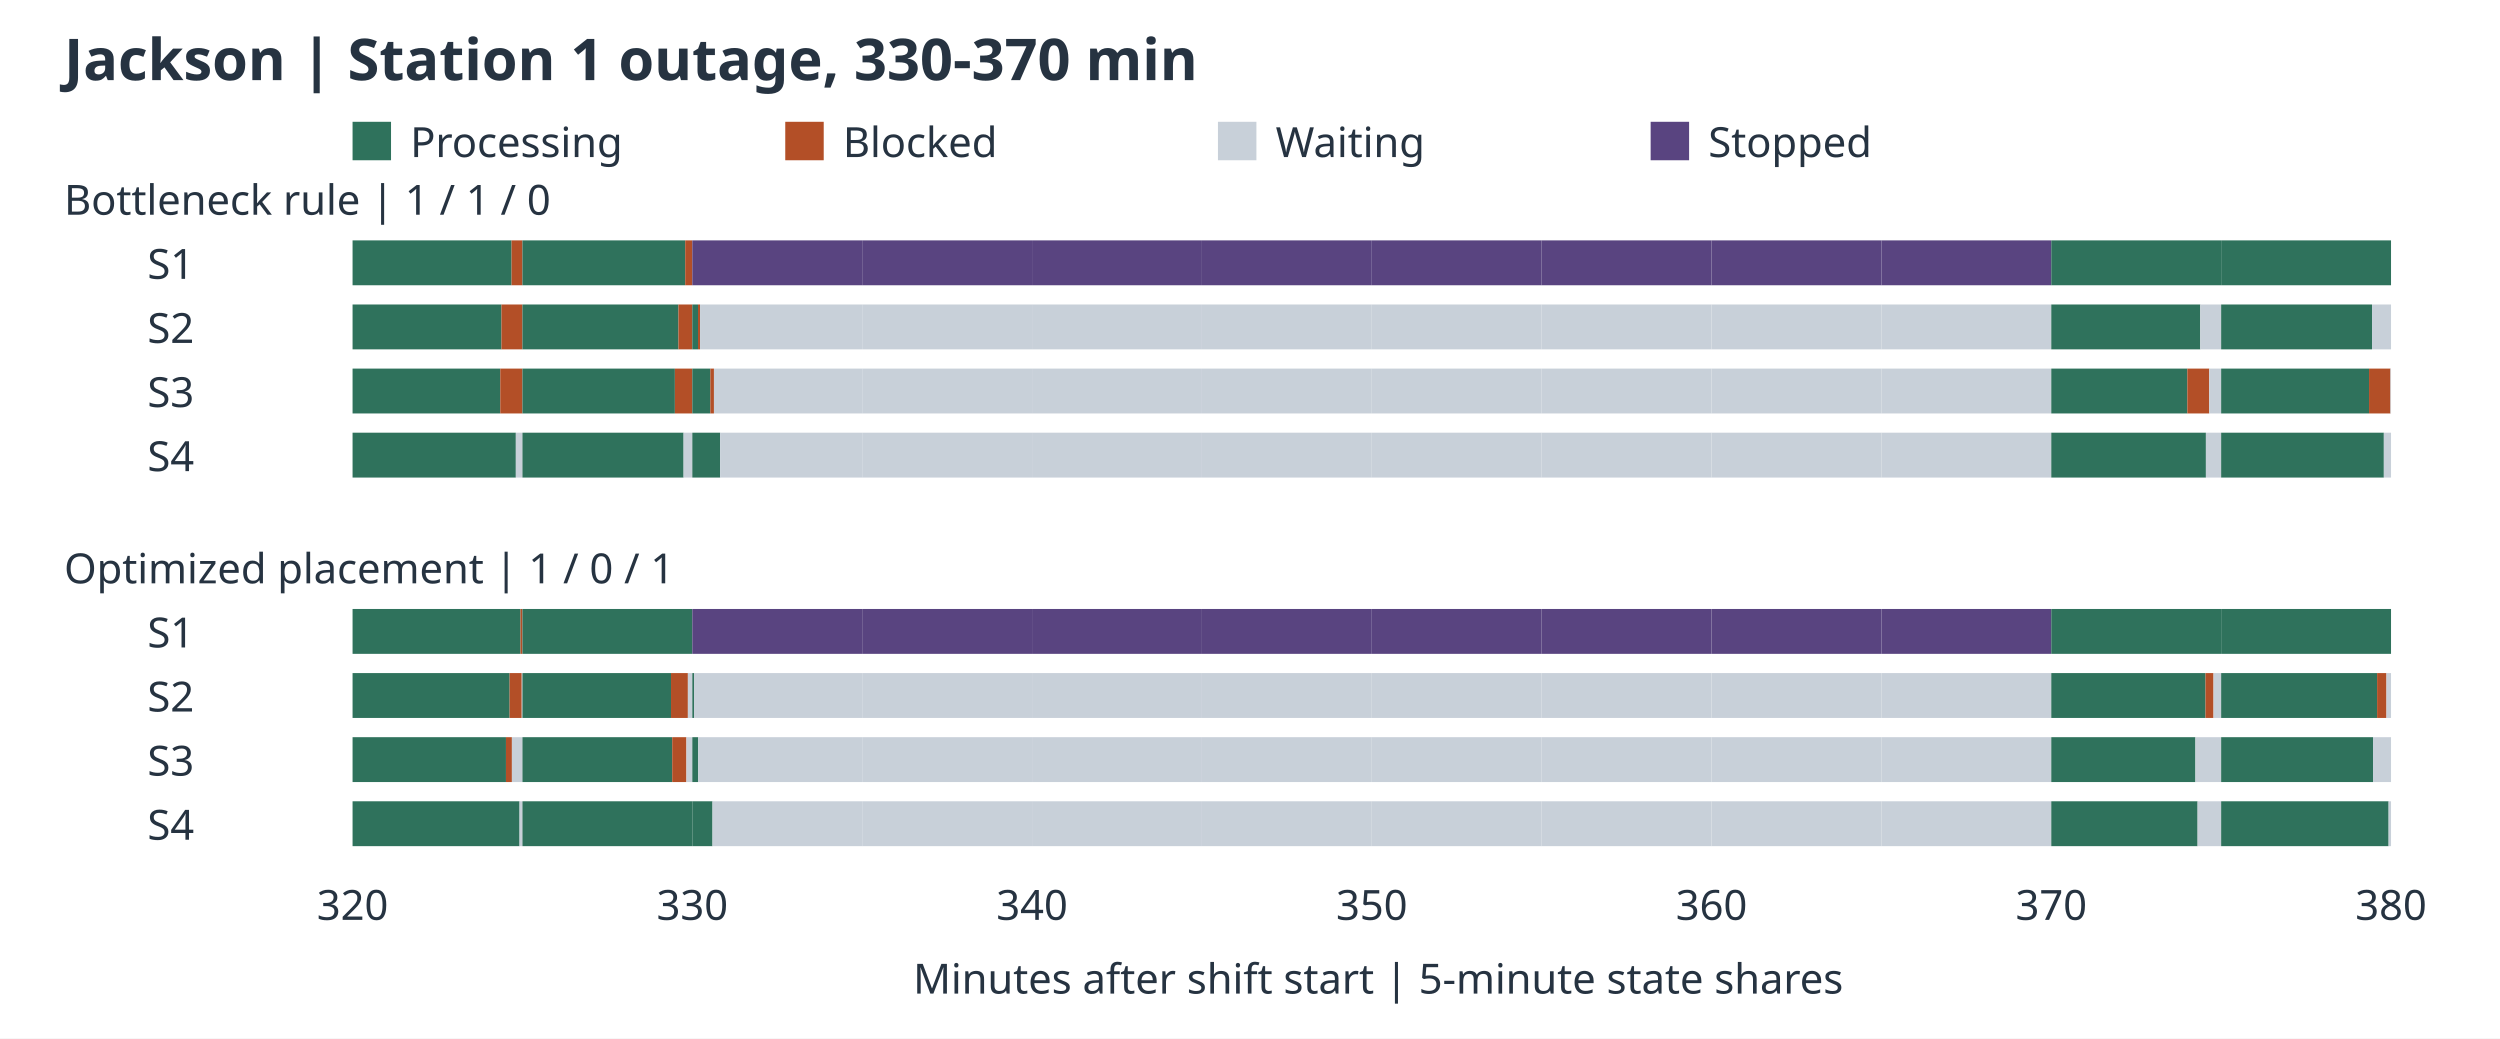
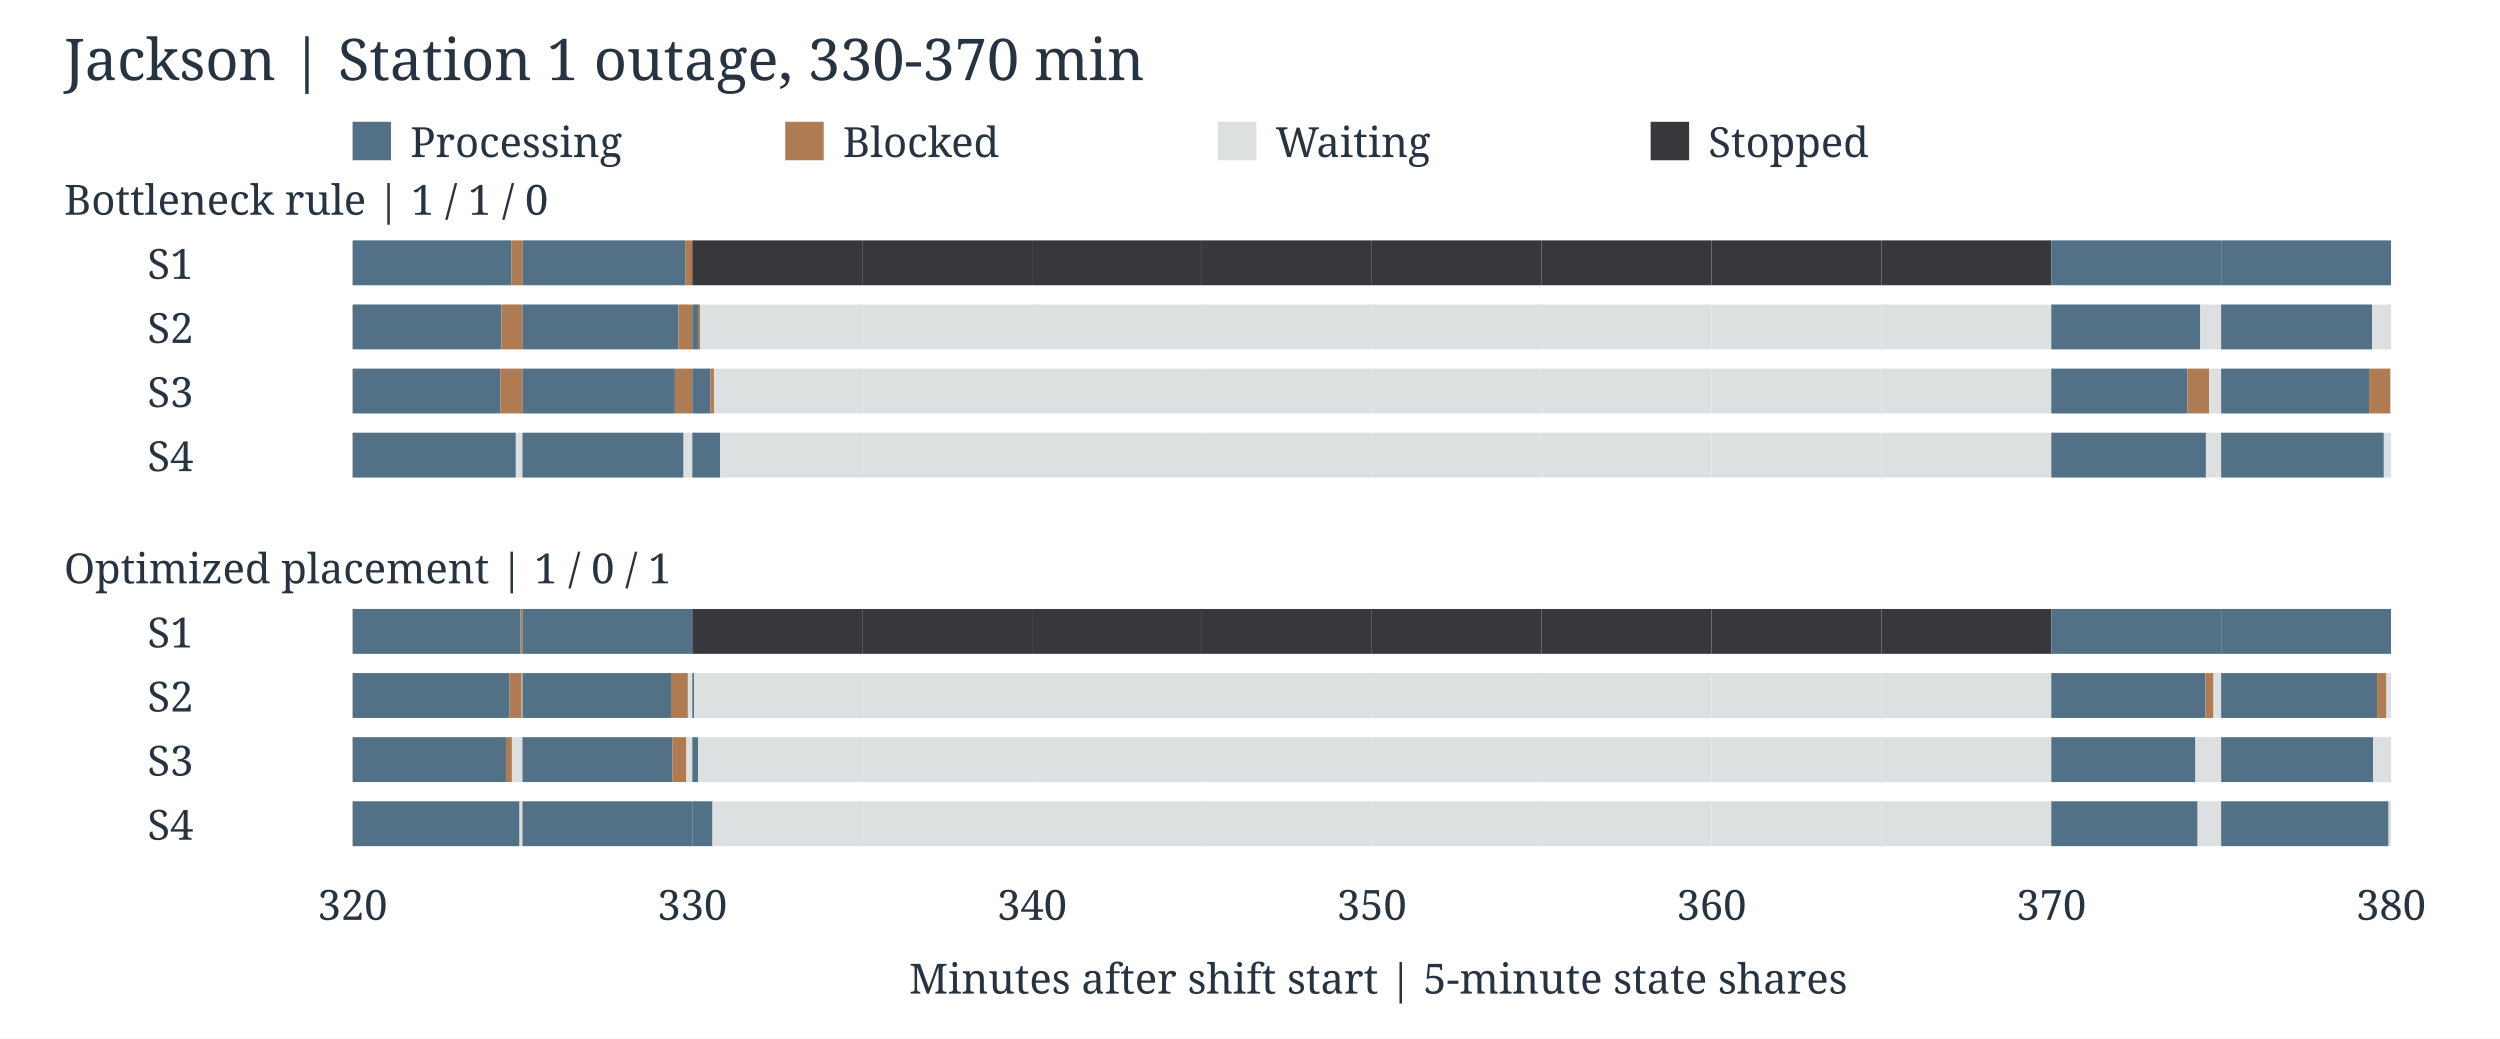
<svg xmlns="http://www.w3.org/2000/svg" width="780" height="324" viewBox="0 0 780 324">
  <rect width="100%" height="100%" fill="white" />
-   <g font-family="sans-serif" font-size="13" fill="#263341">
-     <text x="20" y="25" font-size="18" font-weight="bold">Jackson | Station 1 outage, 330-370 min</text>
-     <rect x="110" y="38" width="12" height="12" fill="#2f725c" />
+   <g font-family="Georgia,serif" font-size="13" fill="#263341">
+     <text x="20" y="25" font-size="18" font-weight="normal">Jackson | Station 1 outage, 330-370 min</text>
+     <rect x="110" y="38" width="12" height="12" fill="#527186" />
    <text x="128" y="49">Processing</text>
-     <rect x="245" y="38" width="12" height="12" fill="#b34f27" />
+     <rect x="245" y="38" width="12" height="12" fill="#af7b52" />
    <text x="263" y="49">Blocked</text>
-     <rect x="380" y="38" width="12" height="12" fill="#c8d0d9" />
+     <rect x="380" y="38" width="12" height="12" fill="#dce0e1" />
    <text x="398" y="49">Waiting</text>
-     <rect x="515" y="38" width="12" height="12" fill="#594480" />
+     <rect x="515" y="38" width="12" height="12" fill="#37383c" />
    <text x="533" y="49">Stopped</text>
    <text x="20" y="67">Bottleneck rule | 1 / 1 / 0</text>
    <text x="46" y="87">S1</text>
-     <rect x="110.000" y="75" width="49.607" height="14" fill="#2f725c" />
-     <rect x="159.607" y="75" width="3.393" height="14" fill="#b34f27" />
-     <rect x="163.000" y="75" width="50.786" height="14" fill="#2f725c" />
-     <rect x="213.786" y="75" width="2.214" height="14" fill="#b34f27" />
-     <rect x="216.000" y="75" width="53.000" height="14" fill="#594480" />
-     <rect x="269.000" y="75" width="53.000" height="14" fill="#594480" />
-     <rect x="322.000" y="75" width="53.000" height="14" fill="#594480" />
-     <rect x="375.000" y="75" width="53.000" height="14" fill="#594480" />
-     <rect x="428.000" y="75" width="53.000" height="14" fill="#594480" />
-     <rect x="481.000" y="75" width="53.000" height="14" fill="#594480" />
-     <rect x="534.000" y="75" width="53.000" height="14" fill="#594480" />
-     <rect x="587.000" y="75" width="53.000" height="14" fill="#594480" />
-     <rect x="640.000" y="75" width="53.000" height="14" fill="#2f725c" />
-     <rect x="693.000" y="75" width="53.000" height="14" fill="#2f725c" />
+     <rect x="110.000" y="75" width="49.607" height="14" fill="#527186" />
+     <rect x="159.607" y="75" width="3.393" height="14" fill="#af7b52" />
+     <rect x="163.000" y="75" width="50.786" height="14" fill="#527186" />
+     <rect x="213.786" y="75" width="2.214" height="14" fill="#af7b52" />
+     <rect x="216.000" y="75" width="53.000" height="14" fill="#37383c" />
+     <rect x="269.000" y="75" width="53.000" height="14" fill="#37383c" />
+     <rect x="322.000" y="75" width="53.000" height="14" fill="#37383c" />
+     <rect x="375.000" y="75" width="53.000" height="14" fill="#37383c" />
+     <rect x="428.000" y="75" width="53.000" height="14" fill="#37383c" />
+     <rect x="481.000" y="75" width="53.000" height="14" fill="#37383c" />
+     <rect x="534.000" y="75" width="53.000" height="14" fill="#37383c" />
+     <rect x="587.000" y="75" width="53.000" height="14" fill="#37383c" />
+     <rect x="640.000" y="75" width="53.000" height="14" fill="#527186" />
+     <rect x="693.000" y="75" width="53.000" height="14" fill="#527186" />
    <text x="46" y="107">S2</text>
-     <rect x="110.000" y="95" width="46.455" height="14" fill="#2f725c" />
-     <rect x="156.455" y="95" width="6.545" height="14" fill="#b34f27" />
-     <rect x="163.000" y="95" width="48.674" height="14" fill="#2f725c" />
-     <rect x="211.674" y="95" width="4.326" height="14" fill="#b34f27" />
-     <rect x="216.000" y="95" width="1.780" height="14" fill="#2f725c" />
-     <rect x="217.780" y="95" width="0.633" height="14" fill="#b34f27" />
-     <rect x="218.413" y="95" width="50.587" height="14" fill="#c8d0d9" />
-     <rect x="269.000" y="95" width="53.000" height="14" fill="#c8d0d9" />
-     <rect x="322.000" y="95" width="53.000" height="14" fill="#c8d0d9" />
-     <rect x="375.000" y="95" width="53.000" height="14" fill="#c8d0d9" />
-     <rect x="428.000" y="95" width="53.000" height="14" fill="#c8d0d9" />
-     <rect x="481.000" y="95" width="53.000" height="14" fill="#c8d0d9" />
-     <rect x="534.000" y="95" width="53.000" height="14" fill="#c8d0d9" />
-     <rect x="587.000" y="95" width="53.000" height="14" fill="#c8d0d9" />
-     <rect x="640.000" y="95" width="46.485" height="14" fill="#2f725c" />
-     <rect x="686.485" y="95" width="6.515" height="14" fill="#c8d0d9" />
-     <rect x="693.000" y="95" width="47.072" height="14" fill="#2f725c" />
-     <rect x="740.072" y="95" width="5.928" height="14" fill="#c8d0d9" />
+     <rect x="110.000" y="95" width="46.455" height="14" fill="#527186" />
+     <rect x="156.455" y="95" width="6.545" height="14" fill="#af7b52" />
+     <rect x="163.000" y="95" width="48.674" height="14" fill="#527186" />
+     <rect x="211.674" y="95" width="4.326" height="14" fill="#af7b52" />
+     <rect x="216.000" y="95" width="1.780" height="14" fill="#527186" />
+     <rect x="217.780" y="95" width="0.633" height="14" fill="#af7b52" />
+     <rect x="218.413" y="95" width="50.587" height="14" fill="#dce0e1" />
+     <rect x="269.000" y="95" width="53.000" height="14" fill="#dce0e1" />
+     <rect x="322.000" y="95" width="53.000" height="14" fill="#dce0e1" />
+     <rect x="375.000" y="95" width="53.000" height="14" fill="#dce0e1" />
+     <rect x="428.000" y="95" width="53.000" height="14" fill="#dce0e1" />
+     <rect x="481.000" y="95" width="53.000" height="14" fill="#dce0e1" />
+     <rect x="534.000" y="95" width="53.000" height="14" fill="#dce0e1" />
+     <rect x="587.000" y="95" width="53.000" height="14" fill="#dce0e1" />
+     <rect x="640.000" y="95" width="46.485" height="14" fill="#527186" />
+     <rect x="686.485" y="95" width="6.515" height="14" fill="#dce0e1" />
+     <rect x="693.000" y="95" width="47.072" height="14" fill="#527186" />
+     <rect x="740.072" y="95" width="5.928" height="14" fill="#dce0e1" />
    <text x="46" y="127">S3</text>
-     <rect x="110.000" y="115" width="46.083" height="14" fill="#2f725c" />
-     <rect x="156.083" y="115" width="6.917" height="14" fill="#b34f27" />
-     <rect x="163.000" y="115" width="47.564" height="14" fill="#2f725c" />
-     <rect x="210.564" y="115" width="5.436" height="14" fill="#b34f27" />
-     <rect x="216.000" y="115" width="5.627" height="14" fill="#2f725c" />
-     <rect x="221.627" y="115" width="1.126" height="14" fill="#b34f27" />
-     <rect x="222.752" y="115" width="46.248" height="14" fill="#c8d0d9" />
-     <rect x="269.000" y="115" width="53.000" height="14" fill="#c8d0d9" />
-     <rect x="322.000" y="115" width="53.000" height="14" fill="#c8d0d9" />
-     <rect x="375.000" y="115" width="53.000" height="14" fill="#c8d0d9" />
-     <rect x="428.000" y="115" width="53.000" height="14" fill="#c8d0d9" />
-     <rect x="481.000" y="115" width="53.000" height="14" fill="#c8d0d9" />
-     <rect x="534.000" y="115" width="53.000" height="14" fill="#c8d0d9" />
-     <rect x="587.000" y="115" width="53.000" height="14" fill="#c8d0d9" />
-     <rect x="640.000" y="115" width="42.450" height="14" fill="#2f725c" />
-     <rect x="682.450" y="115" width="6.832" height="14" fill="#b34f27" />
-     <rect x="689.282" y="115" width="3.718" height="14" fill="#c8d0d9" />
-     <rect x="693.000" y="115" width="46.142" height="14" fill="#2f725c" />
-     <rect x="739.142" y="115" width="6.677" height="14" fill="#b34f27" />
-     <rect x="745.819" y="115" width="0.181" height="14" fill="#c8d0d9" />
+     <rect x="110.000" y="115" width="46.083" height="14" fill="#527186" />
+     <rect x="156.083" y="115" width="6.917" height="14" fill="#af7b52" />
+     <rect x="163.000" y="115" width="47.564" height="14" fill="#527186" />
+     <rect x="210.564" y="115" width="5.436" height="14" fill="#af7b52" />
+     <rect x="216.000" y="115" width="5.627" height="14" fill="#527186" />
+     <rect x="221.627" y="115" width="1.126" height="14" fill="#af7b52" />
+     <rect x="222.752" y="115" width="46.248" height="14" fill="#dce0e1" />
+     <rect x="269.000" y="115" width="53.000" height="14" fill="#dce0e1" />
+     <rect x="322.000" y="115" width="53.000" height="14" fill="#dce0e1" />
+     <rect x="375.000" y="115" width="53.000" height="14" fill="#dce0e1" />
+     <rect x="428.000" y="115" width="53.000" height="14" fill="#dce0e1" />
+     <rect x="481.000" y="115" width="53.000" height="14" fill="#dce0e1" />
+     <rect x="534.000" y="115" width="53.000" height="14" fill="#dce0e1" />
+     <rect x="587.000" y="115" width="53.000" height="14" fill="#dce0e1" />
+     <rect x="640.000" y="115" width="42.450" height="14" fill="#527186" />
+     <rect x="682.450" y="115" width="6.832" height="14" fill="#af7b52" />
+     <rect x="689.282" y="115" width="3.718" height="14" fill="#dce0e1" />
+     <rect x="693.000" y="115" width="46.142" height="14" fill="#527186" />
+     <rect x="739.142" y="115" width="6.677" height="14" fill="#af7b52" />
+     <rect x="745.819" y="115" width="0.181" height="14" fill="#dce0e1" />
    <text x="46" y="147">S4</text>
-     <rect x="110.000" y="135" width="50.942" height="14" fill="#2f725c" />
-     <rect x="160.942" y="135" width="2.058" height="14" fill="#c8d0d9" />
-     <rect x="163.000" y="135" width="50.278" height="14" fill="#2f725c" />
-     <rect x="213.278" y="135" width="2.722" height="14" fill="#c8d0d9" />
-     <rect x="216.000" y="135" width="8.686" height="14" fill="#2f725c" />
-     <rect x="224.686" y="135" width="44.314" height="14" fill="#c8d0d9" />
-     <rect x="269.000" y="135" width="53.000" height="14" fill="#c8d0d9" />
-     <rect x="322.000" y="135" width="53.000" height="14" fill="#c8d0d9" />
-     <rect x="375.000" y="135" width="53.000" height="14" fill="#c8d0d9" />
-     <rect x="428.000" y="135" width="53.000" height="14" fill="#c8d0d9" />
-     <rect x="481.000" y="135" width="53.000" height="14" fill="#c8d0d9" />
-     <rect x="534.000" y="135" width="53.000" height="14" fill="#c8d0d9" />
-     <rect x="587.000" y="135" width="53.000" height="14" fill="#c8d0d9" />
-     <rect x="640.000" y="135" width="48.243" height="14" fill="#2f725c" />
-     <rect x="688.243" y="135" width="4.757" height="14" fill="#c8d0d9" />
-     <rect x="693.000" y="135" width="50.759" height="14" fill="#2f725c" />
-     <rect x="743.759" y="135" width="2.241" height="14" fill="#c8d0d9" />
+     <rect x="110.000" y="135" width="50.942" height="14" fill="#527186" />
+     <rect x="160.942" y="135" width="2.058" height="14" fill="#dce0e1" />
+     <rect x="163.000" y="135" width="50.278" height="14" fill="#527186" />
+     <rect x="213.278" y="135" width="2.722" height="14" fill="#dce0e1" />
+     <rect x="216.000" y="135" width="8.686" height="14" fill="#527186" />
+     <rect x="224.686" y="135" width="44.314" height="14" fill="#dce0e1" />
+     <rect x="269.000" y="135" width="53.000" height="14" fill="#dce0e1" />
+     <rect x="322.000" y="135" width="53.000" height="14" fill="#dce0e1" />
+     <rect x="375.000" y="135" width="53.000" height="14" fill="#dce0e1" />
+     <rect x="428.000" y="135" width="53.000" height="14" fill="#dce0e1" />
+     <rect x="481.000" y="135" width="53.000" height="14" fill="#dce0e1" />
+     <rect x="534.000" y="135" width="53.000" height="14" fill="#dce0e1" />
+     <rect x="587.000" y="135" width="53.000" height="14" fill="#dce0e1" />
+     <rect x="640.000" y="135" width="48.243" height="14" fill="#527186" />
+     <rect x="688.243" y="135" width="4.757" height="14" fill="#dce0e1" />
+     <rect x="693.000" y="135" width="50.759" height="14" fill="#527186" />
+     <rect x="743.759" y="135" width="2.241" height="14" fill="#dce0e1" />
    <text x="20" y="182">Optimized placement | 1 / 0 / 1</text>
    <text x="46" y="202">S1</text>
-     <rect x="110.000" y="190" width="52.400" height="14" fill="#2f725c" />
-     <rect x="162.400" y="190" width="0.600" height="14" fill="#b34f27" />
-     <rect x="163.000" y="190" width="53.000" height="14" fill="#2f725c" />
-     <rect x="216.000" y="190" width="53.000" height="14" fill="#594480" />
-     <rect x="269.000" y="190" width="53.000" height="14" fill="#594480" />
-     <rect x="322.000" y="190" width="53.000" height="14" fill="#594480" />
-     <rect x="375.000" y="190" width="53.000" height="14" fill="#594480" />
-     <rect x="428.000" y="190" width="53.000" height="14" fill="#594480" />
-     <rect x="481.000" y="190" width="53.000" height="14" fill="#594480" />
-     <rect x="534.000" y="190" width="53.000" height="14" fill="#594480" />
-     <rect x="587.000" y="190" width="53.000" height="14" fill="#594480" />
-     <rect x="640.000" y="190" width="53.000" height="14" fill="#2f725c" />
-     <rect x="693.000" y="190" width="53.000" height="14" fill="#2f725c" />
+     <rect x="110.000" y="190" width="52.400" height="14" fill="#527186" />
+     <rect x="162.400" y="190" width="0.600" height="14" fill="#af7b52" />
+     <rect x="163.000" y="190" width="53.000" height="14" fill="#527186" />
+     <rect x="216.000" y="190" width="53.000" height="14" fill="#37383c" />
+     <rect x="269.000" y="190" width="53.000" height="14" fill="#37383c" />
+     <rect x="322.000" y="190" width="53.000" height="14" fill="#37383c" />
+     <rect x="375.000" y="190" width="53.000" height="14" fill="#37383c" />
+     <rect x="428.000" y="190" width="53.000" height="14" fill="#37383c" />
+     <rect x="481.000" y="190" width="53.000" height="14" fill="#37383c" />
+     <rect x="534.000" y="190" width="53.000" height="14" fill="#37383c" />
+     <rect x="587.000" y="190" width="53.000" height="14" fill="#37383c" />
+     <rect x="640.000" y="190" width="53.000" height="14" fill="#527186" />
+     <rect x="693.000" y="190" width="53.000" height="14" fill="#527186" />
    <text x="46" y="222">S2</text>
-     <rect x="110.000" y="210" width="48.997" height="14" fill="#2f725c" />
-     <rect x="158.997" y="210" width="3.792" height="14" fill="#b34f27" />
-     <rect x="162.789" y="210" width="0.211" height="14" fill="#c8d0d9" />
-     <rect x="163.000" y="210" width="46.357" height="14" fill="#2f725c" />
-     <rect x="209.357" y="210" width="5.261" height="14" fill="#b34f27" />
-     <rect x="214.618" y="210" width="1.382" height="14" fill="#c8d0d9" />
-     <rect x="216.000" y="210" width="0.538" height="14" fill="#2f725c" />
-     <rect x="216.538" y="210" width="52.462" height="14" fill="#c8d0d9" />
-     <rect x="269.000" y="210" width="53.000" height="14" fill="#c8d0d9" />
-     <rect x="322.000" y="210" width="53.000" height="14" fill="#c8d0d9" />
-     <rect x="375.000" y="210" width="53.000" height="14" fill="#c8d0d9" />
-     <rect x="428.000" y="210" width="53.000" height="14" fill="#c8d0d9" />
-     <rect x="481.000" y="210" width="53.000" height="14" fill="#c8d0d9" />
-     <rect x="534.000" y="210" width="53.000" height="14" fill="#c8d0d9" />
-     <rect x="587.000" y="210" width="53.000" height="14" fill="#c8d0d9" />
-     <rect x="640.000" y="210" width="48.111" height="14" fill="#2f725c" />
-     <rect x="688.111" y="210" width="2.508" height="14" fill="#b34f27" />
-     <rect x="690.619" y="210" width="2.381" height="14" fill="#c8d0d9" />
-     <rect x="693.000" y="210" width="48.655" height="14" fill="#2f725c" />
-     <rect x="741.655" y="210" width="2.925" height="14" fill="#b34f27" />
-     <rect x="744.580" y="210" width="1.420" height="14" fill="#c8d0d9" />
+     <rect x="110.000" y="210" width="48.997" height="14" fill="#527186" />
+     <rect x="158.997" y="210" width="3.792" height="14" fill="#af7b52" />
+     <rect x="162.789" y="210" width="0.211" height="14" fill="#dce0e1" />
+     <rect x="163.000" y="210" width="46.357" height="14" fill="#527186" />
+     <rect x="209.357" y="210" width="5.261" height="14" fill="#af7b52" />
+     <rect x="214.618" y="210" width="1.382" height="14" fill="#dce0e1" />
+     <rect x="216.000" y="210" width="0.538" height="14" fill="#527186" />
+     <rect x="216.538" y="210" width="52.462" height="14" fill="#dce0e1" />
+     <rect x="269.000" y="210" width="53.000" height="14" fill="#dce0e1" />
+     <rect x="322.000" y="210" width="53.000" height="14" fill="#dce0e1" />
+     <rect x="375.000" y="210" width="53.000" height="14" fill="#dce0e1" />
+     <rect x="428.000" y="210" width="53.000" height="14" fill="#dce0e1" />
+     <rect x="481.000" y="210" width="53.000" height="14" fill="#dce0e1" />
+     <rect x="534.000" y="210" width="53.000" height="14" fill="#dce0e1" />
+     <rect x="587.000" y="210" width="53.000" height="14" fill="#dce0e1" />
+     <rect x="640.000" y="210" width="48.111" height="14" fill="#527186" />
+     <rect x="688.111" y="210" width="2.508" height="14" fill="#af7b52" />
+     <rect x="690.619" y="210" width="2.381" height="14" fill="#dce0e1" />
+     <rect x="693.000" y="210" width="48.655" height="14" fill="#527186" />
+     <rect x="741.655" y="210" width="2.925" height="14" fill="#af7b52" />
+     <rect x="744.580" y="210" width="1.420" height="14" fill="#dce0e1" />
    <text x="46" y="242">S3</text>
-     <rect x="110.000" y="230" width="47.860" height="14" fill="#2f725c" />
-     <rect x="157.860" y="230" width="1.853" height="14" fill="#b34f27" />
-     <rect x="159.714" y="230" width="3.286" height="14" fill="#c8d0d9" />
-     <rect x="163.000" y="230" width="46.735" height="14" fill="#2f725c" />
-     <rect x="209.735" y="230" width="4.433" height="14" fill="#b34f27" />
-     <rect x="214.169" y="230" width="1.831" height="14" fill="#c8d0d9" />
-     <rect x="216.000" y="230" width="1.847" height="14" fill="#2f725c" />
-     <rect x="217.847" y="230" width="51.153" height="14" fill="#c8d0d9" />
-     <rect x="269.000" y="230" width="53.000" height="14" fill="#c8d0d9" />
-     <rect x="322.000" y="230" width="53.000" height="14" fill="#c8d0d9" />
-     <rect x="375.000" y="230" width="53.000" height="14" fill="#c8d0d9" />
-     <rect x="428.000" y="230" width="53.000" height="14" fill="#c8d0d9" />
-     <rect x="481.000" y="230" width="53.000" height="14" fill="#c8d0d9" />
-     <rect x="534.000" y="230" width="53.000" height="14" fill="#c8d0d9" />
-     <rect x="587.000" y="230" width="53.000" height="14" fill="#c8d0d9" />
-     <rect x="640.000" y="230" width="44.975" height="14" fill="#2f725c" />
-     <rect x="684.975" y="230" width="8.025" height="14" fill="#c8d0d9" />
-     <rect x="693.000" y="230" width="47.384" height="14" fill="#2f725c" />
-     <rect x="740.384" y="230" width="5.616" height="14" fill="#c8d0d9" />
+     <rect x="110.000" y="230" width="47.860" height="14" fill="#527186" />
+     <rect x="157.860" y="230" width="1.853" height="14" fill="#af7b52" />
+     <rect x="159.714" y="230" width="3.286" height="14" fill="#dce0e1" />
+     <rect x="163.000" y="230" width="46.735" height="14" fill="#527186" />
+     <rect x="209.735" y="230" width="4.433" height="14" fill="#af7b52" />
+     <rect x="214.169" y="230" width="1.831" height="14" fill="#dce0e1" />
+     <rect x="216.000" y="230" width="1.847" height="14" fill="#527186" />
+     <rect x="217.847" y="230" width="51.153" height="14" fill="#dce0e1" />
+     <rect x="269.000" y="230" width="53.000" height="14" fill="#dce0e1" />
+     <rect x="322.000" y="230" width="53.000" height="14" fill="#dce0e1" />
+     <rect x="375.000" y="230" width="53.000" height="14" fill="#dce0e1" />
+     <rect x="428.000" y="230" width="53.000" height="14" fill="#dce0e1" />
+     <rect x="481.000" y="230" width="53.000" height="14" fill="#dce0e1" />
+     <rect x="534.000" y="230" width="53.000" height="14" fill="#dce0e1" />
+     <rect x="587.000" y="230" width="53.000" height="14" fill="#dce0e1" />
+     <rect x="640.000" y="230" width="44.975" height="14" fill="#527186" />
+     <rect x="684.975" y="230" width="8.025" height="14" fill="#dce0e1" />
+     <rect x="693.000" y="230" width="47.384" height="14" fill="#527186" />
+     <rect x="740.384" y="230" width="5.616" height="14" fill="#dce0e1" />
    <text x="46" y="262">S4</text>
-     <rect x="110.000" y="250" width="52.100" height="14" fill="#2f725c" />
-     <rect x="162.100" y="250" width="0.900" height="14" fill="#c8d0d9" />
-     <rect x="163.000" y="250" width="53.000" height="14" fill="#2f725c" />
-     <rect x="216.000" y="250" width="6.302" height="14" fill="#2f725c" />
-     <rect x="222.302" y="250" width="46.698" height="14" fill="#c8d0d9" />
-     <rect x="269.000" y="250" width="53.000" height="14" fill="#c8d0d9" />
-     <rect x="322.000" y="250" width="53.000" height="14" fill="#c8d0d9" />
-     <rect x="375.000" y="250" width="53.000" height="14" fill="#c8d0d9" />
-     <rect x="428.000" y="250" width="53.000" height="14" fill="#c8d0d9" />
-     <rect x="481.000" y="250" width="53.000" height="14" fill="#c8d0d9" />
-     <rect x="534.000" y="250" width="53.000" height="14" fill="#c8d0d9" />
-     <rect x="587.000" y="250" width="53.000" height="14" fill="#c8d0d9" />
-     <rect x="640.000" y="250" width="45.649" height="14" fill="#2f725c" />
-     <rect x="685.649" y="250" width="7.351" height="14" fill="#c8d0d9" />
-     <rect x="693.000" y="250" width="52.246" height="14" fill="#2f725c" />
-     <rect x="745.246" y="250" width="0.754" height="14" fill="#c8d0d9" />
+     <rect x="110.000" y="250" width="52.100" height="14" fill="#527186" />
+     <rect x="162.100" y="250" width="0.900" height="14" fill="#dce0e1" />
+     <rect x="163.000" y="250" width="53.000" height="14" fill="#527186" />
+     <rect x="216.000" y="250" width="6.302" height="14" fill="#527186" />
+     <rect x="222.302" y="250" width="46.698" height="14" fill="#dce0e1" />
+     <rect x="269.000" y="250" width="53.000" height="14" fill="#dce0e1" />
+     <rect x="322.000" y="250" width="53.000" height="14" fill="#dce0e1" />
+     <rect x="375.000" y="250" width="53.000" height="14" fill="#dce0e1" />
+     <rect x="428.000" y="250" width="53.000" height="14" fill="#dce0e1" />
+     <rect x="481.000" y="250" width="53.000" height="14" fill="#dce0e1" />
+     <rect x="534.000" y="250" width="53.000" height="14" fill="#dce0e1" />
+     <rect x="587.000" y="250" width="53.000" height="14" fill="#dce0e1" />
+     <rect x="640.000" y="250" width="45.649" height="14" fill="#527186" />
+     <rect x="685.649" y="250" width="7.351" height="14" fill="#dce0e1" />
+     <rect x="693.000" y="250" width="52.246" height="14" fill="#527186" />
+     <rect x="745.246" y="250" width="0.754" height="14" fill="#dce0e1" />
    <text x="110.0" y="287" text-anchor="middle">320</text>
    <text x="216.0" y="287" text-anchor="middle">330</text>
    <text x="322.0" y="287" text-anchor="middle">340</text>
    <text x="428.0" y="287" text-anchor="middle">350</text>
    <text x="534.0" y="287" text-anchor="middle">360</text>
    <text x="640.0" y="287" text-anchor="middle">370</text>
    <text x="746.0" y="287" text-anchor="middle">380</text>
    <text x="430" y="310" text-anchor="middle">Minutes after shift start | 5-minute state shares</text>
  </g>
</svg>
